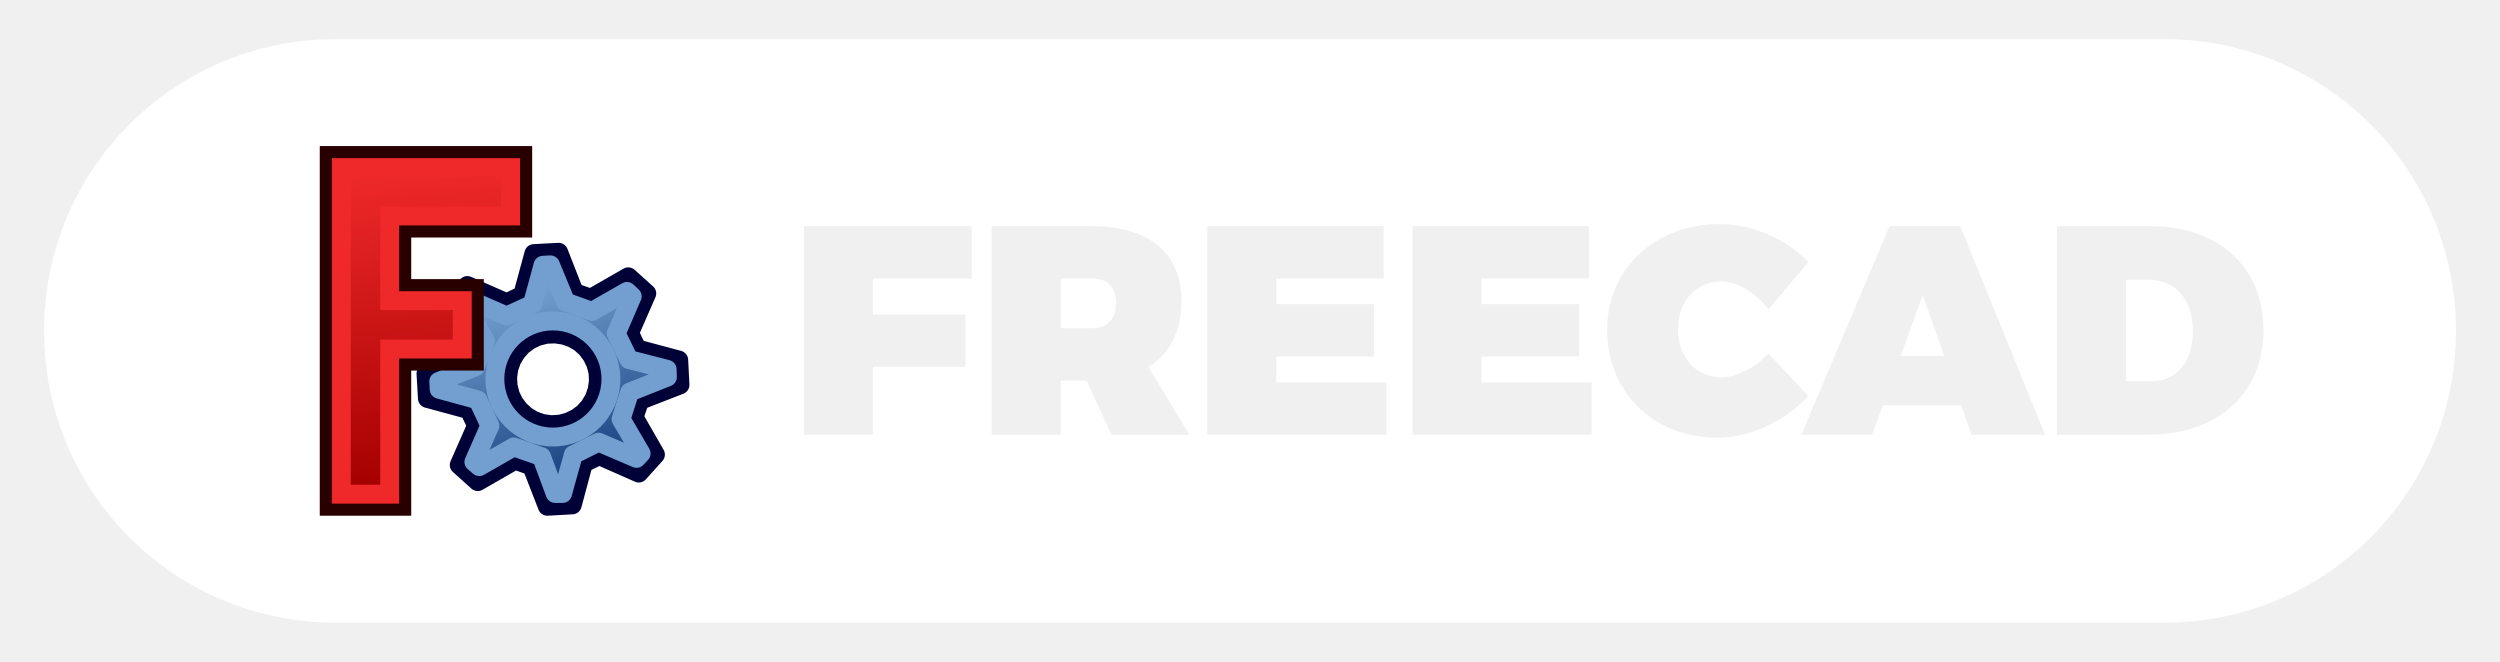
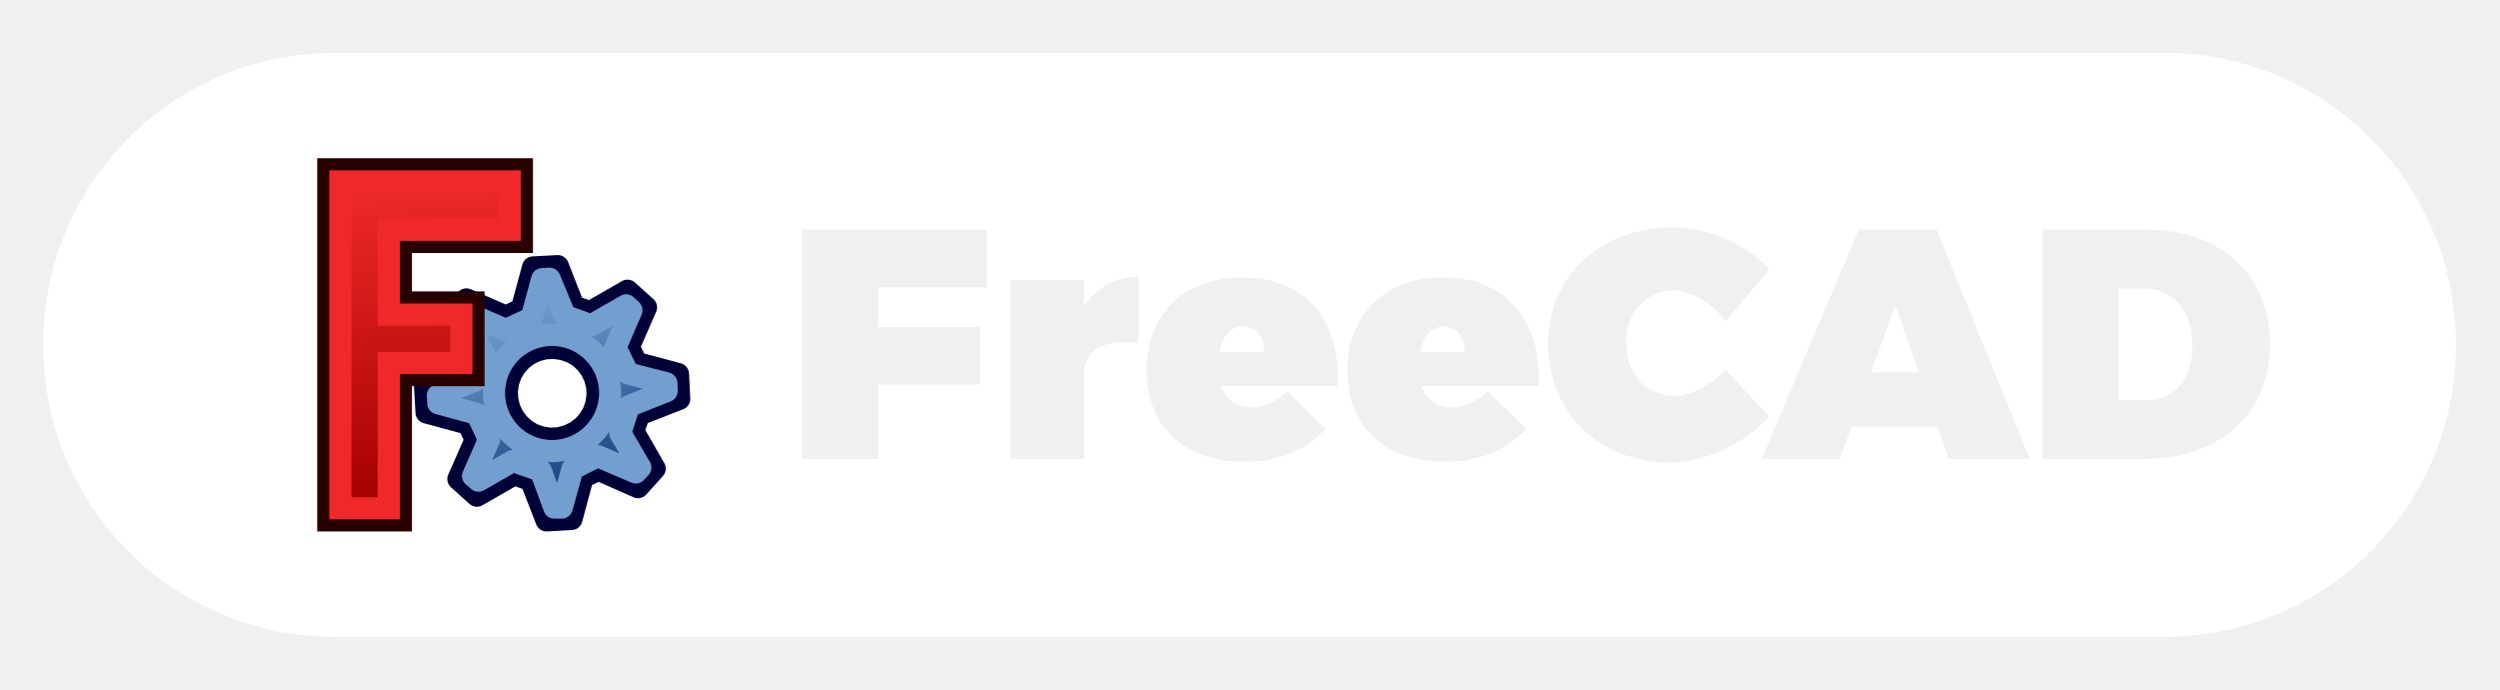
- <svg xmlns="http://www.w3.org/2000/svg" xmlns:xlink="http://www.w3.org/1999/xlink" width="170" height="45" viewBox="0 0 44.979 11.906" version="1.1" id="svg8">
+ <svg xmlns="http://www.w3.org/2000/svg" xmlns:xlink="http://www.w3.org/1999/xlink" width="145" height="40" viewBox="0 0 38.365 10.583" version="1.1" id="svg8">
  <defs id="defs2">
    <linearGradient id="linearGradient1116">
      <stop style="stop-color:#ff0101;stop-opacity:1" offset="0" id="stop1112" />
      <stop style="stop-color:#f24b4b;stop-opacity:1" offset="1" id="stop1114" />
    </linearGradient>
    <linearGradient id="linearGradient1409">
      <stop style="stop-color:#f5f5f5;stop-opacity:1" offset="0" id="stop1405" />
      <stop style="stop-color:#ffffff;stop-opacity:1" offset="1" id="stop1407" />
    </linearGradient>
    <linearGradient id="linearGradient1611">
      <stop style="stop-color:#ffffff;stop-opacity:0" offset="0" id="stop1607" />
      <stop style="stop-color:#ffffff;stop-opacity:1" offset="1" id="stop1609" />
    </linearGradient>
    <linearGradient id="linearGradient1304">
      <stop id="stop1302" offset="0" style="stop-color:#ffffff;stop-opacity:0.036" />
      <stop id="stop1300" offset="1" style="stop-color:#ffffff;stop-opacity:0.903" />
    </linearGradient>
    <linearGradient id="linearGradient3864-9">
      <stop style="stop-color:#204a87;stop-opacity:1" offset="0" id="stop3866-1" />
      <stop style="stop-color:#729fcf;stop-opacity:1" offset="1" id="stop3868-1" />
    </linearGradient>
    <linearGradient id="linearGradient3682-0">
      <stop id="stop3684-0" offset="0" style="stop-color:#a40000;stop-opacity:1" />
      <stop id="stop3686-0" offset="1" style="stop-color:#ef2929;stop-opacity:1" />
    </linearGradient>
    <linearGradient xlink:href="#linearGradient3864-9" id="linearGradient892" gradientUnits="userSpaceOnUse" gradientTransform="matrix(6.907654,0,0,6.907653,-4100.041,1055.153)" x1="-146.745" y1="58.262" x2="-157.325" y2="26.521" />
    <linearGradient xlink:href="#linearGradient3682-0" id="linearGradient894" gradientUnits="userSpaceOnUse" gradientTransform="matrix(6.842992,0,0,6.842992,-3961.074,1029.656)" x1="-206.699" y1="68.842" x2="-211.402" y2="7.711" />
    <linearGradient xlink:href="#linearGradient1196" id="linearGradient1230" gradientUnits="userSpaceOnUse" gradientTransform="matrix(1.641921,0,0,1.641921,222.6142,-437.6861)" x1="100.565" y1="346.956" x2="112.577" y2="335.244" />
    <linearGradient id="linearGradient1196">
      <stop style="stop-color:#4c05ff;stop-opacity:1" offset="0" id="stop1192" />
      <stop style="stop-color:#05ffe8;stop-opacity:1" offset="1" id="stop1194" />
    </linearGradient>
    <filter style="color-interpolation-filters:sRGB" id="filter1241">
      <feFlood flood-opacity="0.498" flood-color="rgb(0,0,0)" result="flood" id="feFlood1231" />
      <feComposite in="flood" in2="SourceGraphic" operator="in" result="composite1" id="feComposite1233" />
      <feGaussianBlur in="composite1" stdDeviation="5" result="blur" id="feGaussianBlur1235" />
      <feOffset dx="0" dy="0" result="offset" id="feOffset1237" />
      <feComposite in="SourceGraphic" in2="offset" operator="over" result="composite2" id="feComposite1239" />
    </filter>
    <filter style="color-interpolation-filters:sRGB" id="filter1772">
      <feFlood flood-opacity="0.498" flood-color="rgb(0,0,0)" result="flood" id="feFlood1762" />
      <feComposite in="flood" in2="SourceGraphic" operator="in" result="composite1" id="feComposite1764" />
      <feGaussianBlur in="composite1" stdDeviation="5" result="blur" id="feGaussianBlur1766" />
      <feOffset dx="0" dy="0" result="offset" id="feOffset1768" />
      <feComposite in="SourceGraphic" in2="offset" operator="over" result="composite2" id="feComposite1770" />
    </filter>
    <linearGradient id="linearGradient1395">
      <stop id="stop1449" offset="0" style="stop-color:#875b00;stop-opacity:1" />
      <stop id="stop1393" offset="1" style="stop-color:#ffc72c;stop-opacity:1" />
    </linearGradient>
    <linearGradient xlink:href="#linearGradient1395" id="linearGradient1489" gradientUnits="userSpaceOnUse" gradientTransform="matrix(0.3277914,-0.2571177,0.2571177,0.3277914,71.99769,250.3891)" x1="-155.938" y1="43.936" x2="-153.51" y2="43" />
    <filter style="color-interpolation-filters:sRGB" id="filter2487">
      <feFlood flood-opacity="0.498" flood-color="rgb(0,0,0)" result="flood" id="feFlood2477" />
      <feComposite in="flood" in2="SourceGraphic" operator="in" result="composite1" id="feComposite2479" />
      <feGaussianBlur in="composite1" stdDeviation="5" result="blur" id="feGaussianBlur2481" />
      <feOffset dx="0" dy="0" result="offset" id="feOffset2483" />
      <feComposite in="SourceGraphic" in2="offset" operator="over" result="composite2" id="feComposite2485" />
    </filter>
    <linearGradient xlink:href="#linearGradient1611" id="linearGradient1613" x1="-337.473" y1="3734.738" x2="858.742" y2="3734.738" gradientUnits="userSpaceOnUse" />
    <filter style="color-interpolation-filters:sRGB" id="filter1352">
      <feFlood flood-opacity="0.498" flood-color="rgb(0,0,0)" result="flood" id="feFlood1342" />
      <feComposite in="flood" in2="SourceGraphic" operator="in" result="composite1" id="feComposite1344" />
      <feGaussianBlur in="composite1" stdDeviation="5" result="blur" id="feGaussianBlur1346" />
      <feOffset dx="0" dy="0" result="offset" id="feOffset1348" />
      <feComposite in="SourceGraphic" in2="offset" operator="over" result="composite2" id="feComposite1350" />
    </filter>
    <filter style="color-interpolation-filters:sRGB" id="filter1373">
      <feFlood flood-opacity="0.498" flood-color="rgb(0,0,0)" result="flood" id="feFlood1363" />
      <feComposite in="flood" in2="SourceGraphic" operator="in" result="composite1" id="feComposite1365" />
      <feGaussianBlur in="composite1" stdDeviation="5" result="blur" id="feGaussianBlur1367" />
      <feOffset dx="0" dy="0" result="offset" id="feOffset1369" />
      <feComposite in="SourceGraphic" in2="offset" operator="over" result="composite2" id="feComposite1371" />
    </filter>
    <linearGradient xlink:href="#linearGradient1409" id="linearGradient1411" x1="406.634" y1="242.154" x2="548.368" y2="242.154" gradientUnits="userSpaceOnUse" />
    <filter style="color-interpolation-filters:sRGB" id="filter1568">
      <feFlood flood-opacity="0.498" flood-color="rgb(0,0,0)" result="flood" id="feFlood1558" />
      <feComposite in="flood" in2="SourceGraphic" operator="in" result="composite1" id="feComposite1560" />
      <feGaussianBlur in="composite1" stdDeviation="5" result="blur" id="feGaussianBlur1562" />
      <feOffset dx="0" dy="0" result="offset" id="feOffset1564" />
      <feComposite in="SourceGraphic" in2="offset" operator="over" result="composite2" id="feComposite1566" />
    </filter>
    <filter style="color-interpolation-filters:sRGB" id="filter1325">
      <feFlood flood-opacity="0.498" flood-color="rgb(0,0,0)" result="flood" id="feFlood1315" />
      <feComposite in="flood" in2="SourceGraphic" operator="in" result="composite1" id="feComposite1317" />
      <feGaussianBlur in="composite1" stdDeviation="5" result="blur" id="feGaussianBlur1319" />
      <feOffset dx="0" dy="0" result="offset" id="feOffset1321" />
      <feComposite in="SourceGraphic" in2="offset" operator="over" result="composite2" id="feComposite1323" />
    </filter>
    <filter style="color-interpolation-filters:sRGB" id="filter1425">
      <feFlood flood-opacity="0.498" flood-color="rgb(0,0,0)" result="flood" id="feFlood1415" />
      <feComposite in="flood" in2="SourceGraphic" operator="in" result="composite1" id="feComposite1417" />
      <feGaussianBlur in="composite1" stdDeviation="5" result="blur" id="feGaussianBlur1419" />
      <feOffset dx="0" dy="0" result="offset" id="feOffset1421" />
      <feComposite in="SourceGraphic" in2="offset" operator="over" result="composite2" id="feComposite1423" />
    </filter>
    <filter style="color-interpolation-filters:sRGB" id="filter1448">
      <feFlood flood-opacity="0.498" flood-color="rgb(0,0,0)" result="flood" id="feFlood1438" />
      <feComposite in="flood" in2="SourceGraphic" operator="in" result="composite1" id="feComposite1440" />
      <feGaussianBlur in="composite1" stdDeviation="5" result="blur" id="feGaussianBlur1442" />
      <feOffset dx="0" dy="0" result="offset" id="feOffset1444" />
      <feComposite in="SourceGraphic" in2="offset" operator="over" result="composite2" id="feComposite1446" />
    </filter>
    <filter style="color-interpolation-filters:sRGB" id="filter1462">
      <feFlood flood-opacity="0.498" flood-color="rgb(0,0,0)" result="flood" id="feFlood1452" />
      <feComposite in="flood" in2="SourceGraphic" operator="in" result="composite1" id="feComposite1454" />
      <feGaussianBlur in="composite1" stdDeviation="5" result="blur" id="feGaussianBlur1456" />
      <feOffset dx="0" dy="0" result="offset" id="feOffset1458" />
      <feComposite in="SourceGraphic" in2="offset" operator="over" result="composite2" id="feComposite1460" />
    </filter>
    <filter style="color-interpolation-filters:sRGB" id="filter1432">
      <feFlood flood-opacity="0.498" flood-color="rgb(0,0,0)" result="flood" id="feFlood1422" />
      <feComposite in="flood" in2="SourceGraphic" operator="in" result="composite1" id="feComposite1424" />
      <feGaussianBlur in="composite1" stdDeviation="5" result="blur" id="feGaussianBlur1426" />
      <feOffset dx="0" dy="0" result="offset" id="feOffset1428" />
      <feComposite in="SourceGraphic" in2="offset" operator="over" result="composite2" id="feComposite1430" />
    </filter>
    <filter style="color-interpolation-filters:sRGB" id="filter1455">
      <feFlood flood-opacity="0.498" flood-color="rgb(0,0,0)" result="flood" id="feFlood1445" />
      <feComposite in="flood" in2="SourceGraphic" operator="in" result="composite1" id="feComposite1447" />
      <feGaussianBlur in="composite1" stdDeviation="5" result="blur" id="feGaussianBlur1449" />
      <feOffset dx="0" dy="0" result="offset" id="feOffset1451" />
      <feComposite in="SourceGraphic" in2="offset" operator="over" result="composite2" id="feComposite1453" />
    </filter>
    <filter style="color-interpolation-filters:sRGB" id="filter1106">
      <feFlood flood-opacity="0.498" flood-color="rgb(0,0,0)" result="flood" id="feFlood1096" />
      <feComposite in="flood" in2="SourceGraphic" operator="in" result="composite1" id="feComposite1098" />
      <feGaussianBlur in="composite1" stdDeviation="5" result="blur" id="feGaussianBlur1100" />
      <feOffset dx="-3.60822e-016" dy="0" result="offset" id="feOffset1102" />
      <feComposite in="SourceGraphic" in2="offset" operator="over" result="composite2" id="feComposite1104" />
    </filter>
  </defs>
-   <g id="layer1" transform="translate(0,-285.0937)">
+   <g id="layer1" transform="translate(0,-286.4167)">
    <g id="g924" transform="matrix(0.5773747,0,0,0.5773747,208.9279,-18.96397)" />
    <g id="g2414" transform="matrix(0.7075042,0,0,0.7075042,-271.6807,204.0692)" style="stroke-width:1.413">
-       <g id="g936" transform="matrix(0.905315,0,0,0.905315,35.64454,12.14802)" style="stroke-width:1.561">
-         <path style="opacity:1;fill:#ffffff;fill-opacity:1;stroke:none;stroke-width:2.148;stroke-linecap:round;stroke-linejoin:round;stroke-miterlimit:4;stroke-dasharray:none;stroke-dashoffset:0;stroke-opacity:1;paint-order:normal" d="m 394.224,114.179 c -4.541,0 -8.197,3.655 -8.197,8.196 0,4.541 3.656,8.196 8.197,8.196 h 51.353 c 4.541,0 8.196,-3.655 8.196,-8.196 0,-4.541 -3.655,-8.196 -8.196,-8.196 z m 38.884,5.196 c 0.894,0 1.872,0.418 2.474,1.07 l -1.12,1.329 c -0.351,-0.476 -0.878,-0.786 -1.329,-0.786 -0.702,0 -1.212,0.56 -1.212,1.337 0,0.786 0.509,1.354 1.212,1.354 0.418,0 0.945,-0.259 1.329,-0.669 l 1.12,1.196 c -0.652,0.71 -1.647,1.17 -2.55,1.17 -1.797,0 -3.101,-1.279 -3.101,-3.026 0,-1.722 1.337,-2.975 3.176,-2.975 z m -25.739,0.058 h 4.714 v 1.471 h -2.775 v 1.011 h 2.599 v 1.471 h -2.599 v 1.906 h -1.939 z m 5.273,0 h 2.834 c 1.588,0 2.499,0.761 2.499,2.098 0,0.853 -0.326,1.488 -0.928,1.856 l 1.153,1.906 h -2.19 l -0.702,-1.521 h -0.727 v 1.521 h -1.939 z m 6.057,0 h 4.956 v 1.471 h -3.017 v 0.719 h 2.742 v 1.471 h -2.742 v 0.727 h 3.093 v 1.471 h -5.032 z m 5.763,0 h 4.957 v 1.471 h -3.018 v 0.719 h 2.742 v 1.471 h -2.742 v 0.727 h 3.093 v 1.471 h -5.032 z m 13.4,0 h 1.989 l 2.382,5.859 h -2.065 l -0.292,-0.827 h -2.199 l -0.301,0.827 h -1.989 z m 4.704,0 h 2.616 c 1.931,0 3.185,1.145 3.185,2.926 0,1.78 -1.279,2.934 -3.26,2.934 h -2.541 z m -27.985,1.471 v 1.396 h 0.894 c 0.418,0 0.66,-0.259 0.66,-0.71 0,-0.435 -0.242,-0.686 -0.66,-0.686 z m 29.924,0.034 v 2.85 h 0.727 c 0.702,0 1.153,-0.552 1.153,-1.413 0,-0.869 -0.493,-1.437 -1.245,-1.437 z m -5.708,0.426 -0.619,1.714 h 1.22 z" id="rect1314" />
-         <g style="stroke-width:1.561" transform="matrix(0.02111747,0,0,0.02111747,509.0811,95.10003)" id="g890">
-           <path style="display:inline;overflow:visible;visibility:visible;fill:url(#linearGradient892);fill-opacity:1;fill-rule:evenodd;stroke:#000137;stroke-width:25.119;stroke-linecap:round;stroke-linejoin:round;stroke-miterlimit:4;stroke-dasharray:none;stroke-dashoffset:0;stroke-opacity:1;marker:none;enable-background:accumulate" d="m -5050.112,1219.635 -49.724,28.528 -21.957,-7.619 -20.949,-53.543 -32.952,1.734 -15.033,55.363 -21.037,10.073 -52.469,-22.952 -22.165,24.628 28.528,49.724 -7.796,21.891 -53.539,20.952 1.915,33.016 55.364,15.033 10.073,21.037 -23.129,52.405 24.628,22.162 49.724,-28.528 22.067,7.862 20.772,53.472 33.196,-1.855 14.856,-55.427 21.037,-10.073 52.581,23.192 22.162,-24.627 -28.529,-49.724 7.683,-22.131 53.476,-20.776 -1.673,-33.128 -55.427,-14.856 -10.075,-21.037 23.019,-52.645 z m -74.47,81.539 10.207,5.922 8.841,8.018 7.082,9.569 5.093,10.638 3.01,11.468 0.488,11.755 -1.703,11.747 -3.874,11.156 -6.163,10.319 -7.778,8.732 -9.568,7.078 -10.638,5.093 -11.469,3.01 -11.818,0.668 -11.752,-1.703 -11.152,-3.874 -10.32,-6.163 -8.668,-7.953 -7.145,-9.392 -5.093,-10.639 -2.919,-11.645 -0.668,-11.819 1.702,-11.748 3.874,-11.155 6.099,-10.143 7.842,-8.908 9.568,-7.078 10.638,-5.093 11.646,-2.919 11.754,-0.488 11.748,1.703 11.155,3.874 z" id="path880" />
-           <path style="display:inline;overflow:visible;visibility:visible;fill:none;stroke:#729fcf;stroke-width:25.119;stroke-linecap:round;stroke-linejoin:round;stroke-miterlimit:4;stroke-dasharray:none;stroke-dashoffset:0;stroke-opacity:1;marker:none;enable-background:accumulate" d="m -5051.894,1239.078 -46.41,26.589 -34.992,-12.585 -20.377,-49.343 -9.848,0.514 -14.175,51.901 -34.159,15.579 -48.377,-21.028 -6.477,7.416 26.714,46.926 -13.387,34.287 -48.827,19.471 0.574,10.483 51.511,14.117 15.966,34.159 -21.314,48.319 7.157,6.218 45.893,-26.2 36.902,12.931 18.149,49.027 h 9.866 l 14.344,-51.569 33.512,-16.744 50.547,21.63 6.09,-6.507 -26.716,-45.764 11.477,-35.926 50.192,-19.957 -0.334,-10.326 -50.925,-13.053 -16.872,-34.548 21.341,-49.441 z" id="path882" />
-           <circle cy="1355.563" cx="-5150.379" style="fill:none;stroke:#729fcf;stroke-width:25.119;stroke-linecap:round;stroke-linejoin:round;stroke-miterlimit:4;stroke-dasharray:none;stroke-dashoffset:6;stroke-opacity:1" id="circle884" r="77.199" />
-           <path style="display:inline;overflow:visible;visibility:visible;fill:url(#linearGradient894);fill-opacity:1;fill-rule:evenodd;stroke:#280000;stroke-width:25.119;stroke-linecap:butt;stroke-linejoin:miter;stroke-miterlimit:4;stroke-dasharray:none;stroke-dashoffset:0;stroke-opacity:1;marker:none;enable-background:accumulate" d="m -5447.915,1058.291 v 466.584 h 96.534 v -193.072 h 96.534 v -96.534 h -96.534 v -80.445 h 160.892 v -96.534 z" id="path886" />
-           <path style="display:inline;overflow:visible;visibility:visible;fill:none;stroke:#ef2929;stroke-width:25.119;stroke-linecap:butt;stroke-linejoin:miter;stroke-miterlimit:4;stroke-dasharray:none;stroke-dashoffset:0;stroke-opacity:1;marker:none;enable-background:accumulate" d="m -5431.826,1074.38 v 434.404 h 64.354 v -193.068 h 96.535 v -64.357 h -96.535 v -112.625 h 160.892 v -64.354 z" id="path888" />
+       <g id="g936" transform="matrix(0.8536585,0,0,0.8536585,56.17213,18.92554)" style="stroke-width:1.656">
+         <path id="rect1314" transform="matrix(0.3739671,0,0,0.3739671,383.9987,114.5217)" d="M 22.842,2.658 C 11.849,2.658 3,11.508 3,22.5 3,33.492 11.849,42.342 22.842,42.342 H 147.158 C 158.151,42.342 167,33.492 167,22.5 167,11.508 158.151,2.658 147.158,2.658 Z M 113.754,14.514 c 2.38,0 4.984,1.113 6.586,2.848 l -2.98,3.537 c -0.934,-1.268 -2.336,-2.092 -3.537,-2.092 -1.869,0 -3.227,1.492 -3.227,3.561 0,2.091 1.358,3.604 3.227,3.604 1.112,0 2.514,-0.689 3.537,-1.779 l 2.98,3.18 c -1.735,1.891 -4.383,3.115 -6.785,3.115 -4.783,0 -8.254,-3.403 -8.254,-8.053 0,-4.583 3.559,-7.92 8.453,-7.92 z m -59.16,0.156 h 12.547 v 3.914 h -7.387 v 2.693 h 6.92 v 3.914 h -6.92 v 5.072 H 54.594 Z m 71.812,0 h 5.295 l 6.34,15.594 h -5.494 l -0.779,-2.203 h -5.85 l -0.803,2.203 h -5.293 z m 12.521,0 h 6.963 c 5.139,0 8.475,3.047 8.475,7.785 0,4.738 -3.404,7.809 -8.676,7.809 h -6.762 z m -61.469,3.203 v 4.516 c -2.247,-0.334 -3.715,0.467 -3.715,2.068 v 5.807 h -5.006 V 18.096 h 5.006 V 19.875 c 0.845,-1.268 2.135,-2.002 3.715,-2.002 z m 7.053,0.045 c 4.249,0 6.74,2.891 6.473,7.385 h -7.918 c 0.334,0.957 1.045,1.445 2.023,1.445 0.845,0 1.712,-0.378 2.469,-1.09 l 2.604,2.559 c -1.29,1.424 -3.16,2.225 -5.518,2.225 -4.16,0 -6.629,-2.448 -6.629,-6.207 0,-3.848 2.581,-6.316 6.496,-6.316 z m 13.643,0 c 4.249,0 6.74,2.891 6.473,7.385 h -7.918 c 0.334,0.957 1.045,1.445 2.023,1.445 0.845,0 1.712,-0.378 2.469,-1.09 l 2.604,2.559 c -1.29,1.424 -3.16,2.225 -5.518,2.225 -4.16,0 -6.629,-2.448 -6.629,-6.207 0,-3.848 2.581,-6.316 6.496,-6.316 z m 45.934,0.756 v 7.586 h 1.936 c 1.869,0 3.07,-1.468 3.07,-3.76 0,-2.314 -1.312,-3.826 -3.314,-3.826 z m -15.189,1.135 -1.646,4.561 H 130.5 Z m -44.342,1.445 c -0.868,0 -1.401,0.713 -1.602,1.736 h 3.025 c 0.067,-1.001 -0.556,-1.736 -1.424,-1.736 z m 13.643,0 c -0.868,0 -1.401,0.713 -1.602,1.736 h 3.025 c 0.067,-1.001 -0.556,-1.736 -1.424,-1.736 z" style="opacity:1;fill:#ffffff;fill-opacity:1;stroke:none;stroke-width:6.091;stroke-linecap:round;stroke-linejoin:round;stroke-miterlimit:4;stroke-dasharray:none;stroke-dashoffset:0;stroke-opacity:1;paint-order:normal" />
+         <g style="stroke-width:1.829" transform="matrix(0.01911796,0,0,0.01911796,496.5233,98.24351)" id="g890">
+           <path style="display:inline;overflow:visible;visibility:visible;fill:url(#linearGradient892);fill-opacity:1;fill-rule:evenodd;stroke:#000137;stroke-width:29.425;stroke-linecap:round;stroke-linejoin:round;stroke-miterlimit:4;stroke-dasharray:none;stroke-dashoffset:0;stroke-opacity:1;marker:none;enable-background:accumulate" d="m -5050.112,1219.635 -49.724,28.528 -21.957,-7.619 -20.949,-53.543 -32.952,1.734 -15.033,55.363 -21.037,10.073 -52.469,-22.952 -22.165,24.628 28.528,49.724 -7.796,21.891 -53.539,20.952 1.915,33.016 55.364,15.033 10.073,21.037 -23.129,52.405 24.628,22.162 49.724,-28.528 22.067,7.862 20.772,53.472 33.196,-1.855 14.856,-55.427 21.037,-10.073 52.581,23.192 22.162,-24.627 -28.529,-49.724 7.683,-22.131 53.476,-20.776 -1.673,-33.128 -55.427,-14.856 -10.075,-21.037 23.019,-52.645 z m -74.47,81.539 10.207,5.922 8.841,8.018 7.082,9.569 5.093,10.638 3.01,11.468 0.488,11.755 -1.703,11.747 -3.874,11.156 -6.163,10.319 -7.778,8.732 -9.568,7.078 -10.638,5.093 -11.469,3.01 -11.818,0.668 -11.752,-1.703 -11.152,-3.874 -10.32,-6.163 -8.668,-7.953 -7.145,-9.392 -5.093,-10.639 -2.919,-11.645 -0.668,-11.819 1.702,-11.748 3.874,-11.155 6.099,-10.143 7.842,-8.908 9.568,-7.078 10.638,-5.093 11.646,-2.919 11.754,-0.488 11.748,1.703 11.155,3.874 z" id="path880" />
+           <path style="display:inline;overflow:visible;visibility:visible;fill:none;stroke:#729fcf;stroke-width:29.425;stroke-linecap:round;stroke-linejoin:round;stroke-miterlimit:4;stroke-dasharray:none;stroke-dashoffset:0;stroke-opacity:1;marker:none;enable-background:accumulate" d="m -5051.894,1239.078 -46.41,26.589 -34.992,-12.585 -20.377,-49.343 -9.848,0.514 -14.175,51.901 -34.159,15.579 -48.377,-21.028 -6.477,7.416 26.714,46.926 -13.387,34.287 -48.827,19.471 0.574,10.483 51.511,14.117 15.966,34.159 -21.314,48.319 7.157,6.218 45.893,-26.2 36.902,12.931 18.149,49.027 h 9.866 l 14.344,-51.569 33.512,-16.744 50.547,21.63 6.09,-6.507 -26.716,-45.764 11.477,-35.926 50.192,-19.957 -0.334,-10.326 -50.925,-13.053 -16.872,-34.548 21.341,-49.441 z" id="path882" />
+           <circle cy="1355.563" cx="-5150.379" style="fill:none;stroke:#729fcf;stroke-width:29.425;stroke-linecap:round;stroke-linejoin:round;stroke-miterlimit:4;stroke-dasharray:none;stroke-dashoffset:6;stroke-opacity:1" id="circle884" r="77.199" />
+           <path style="display:inline;overflow:visible;visibility:visible;fill:url(#linearGradient894);fill-opacity:1;fill-rule:evenodd;stroke:#280000;stroke-width:29.425;stroke-linecap:butt;stroke-linejoin:miter;stroke-miterlimit:4;stroke-dasharray:none;stroke-dashoffset:0;stroke-opacity:1;marker:none;enable-background:accumulate" d="m -5447.915,1058.291 v 466.584 h 96.534 v -193.072 h 96.534 v -96.534 h -96.534 v -80.445 h 160.892 v -96.534 z" id="path886" />
+           <path style="display:inline;overflow:visible;visibility:visible;fill:none;stroke:#ef2929;stroke-width:29.425;stroke-linecap:butt;stroke-linejoin:miter;stroke-miterlimit:4;stroke-dasharray:none;stroke-dashoffset:0;stroke-opacity:1;marker:none;enable-background:accumulate" d="m -5431.826,1074.38 v 434.404 h 64.354 v -193.068 h 96.535 v -64.357 h -96.535 v -112.625 h 160.892 v -64.354 z" id="path888" />
        </g>
      </g>
    </g>
  </g>
</svg>
